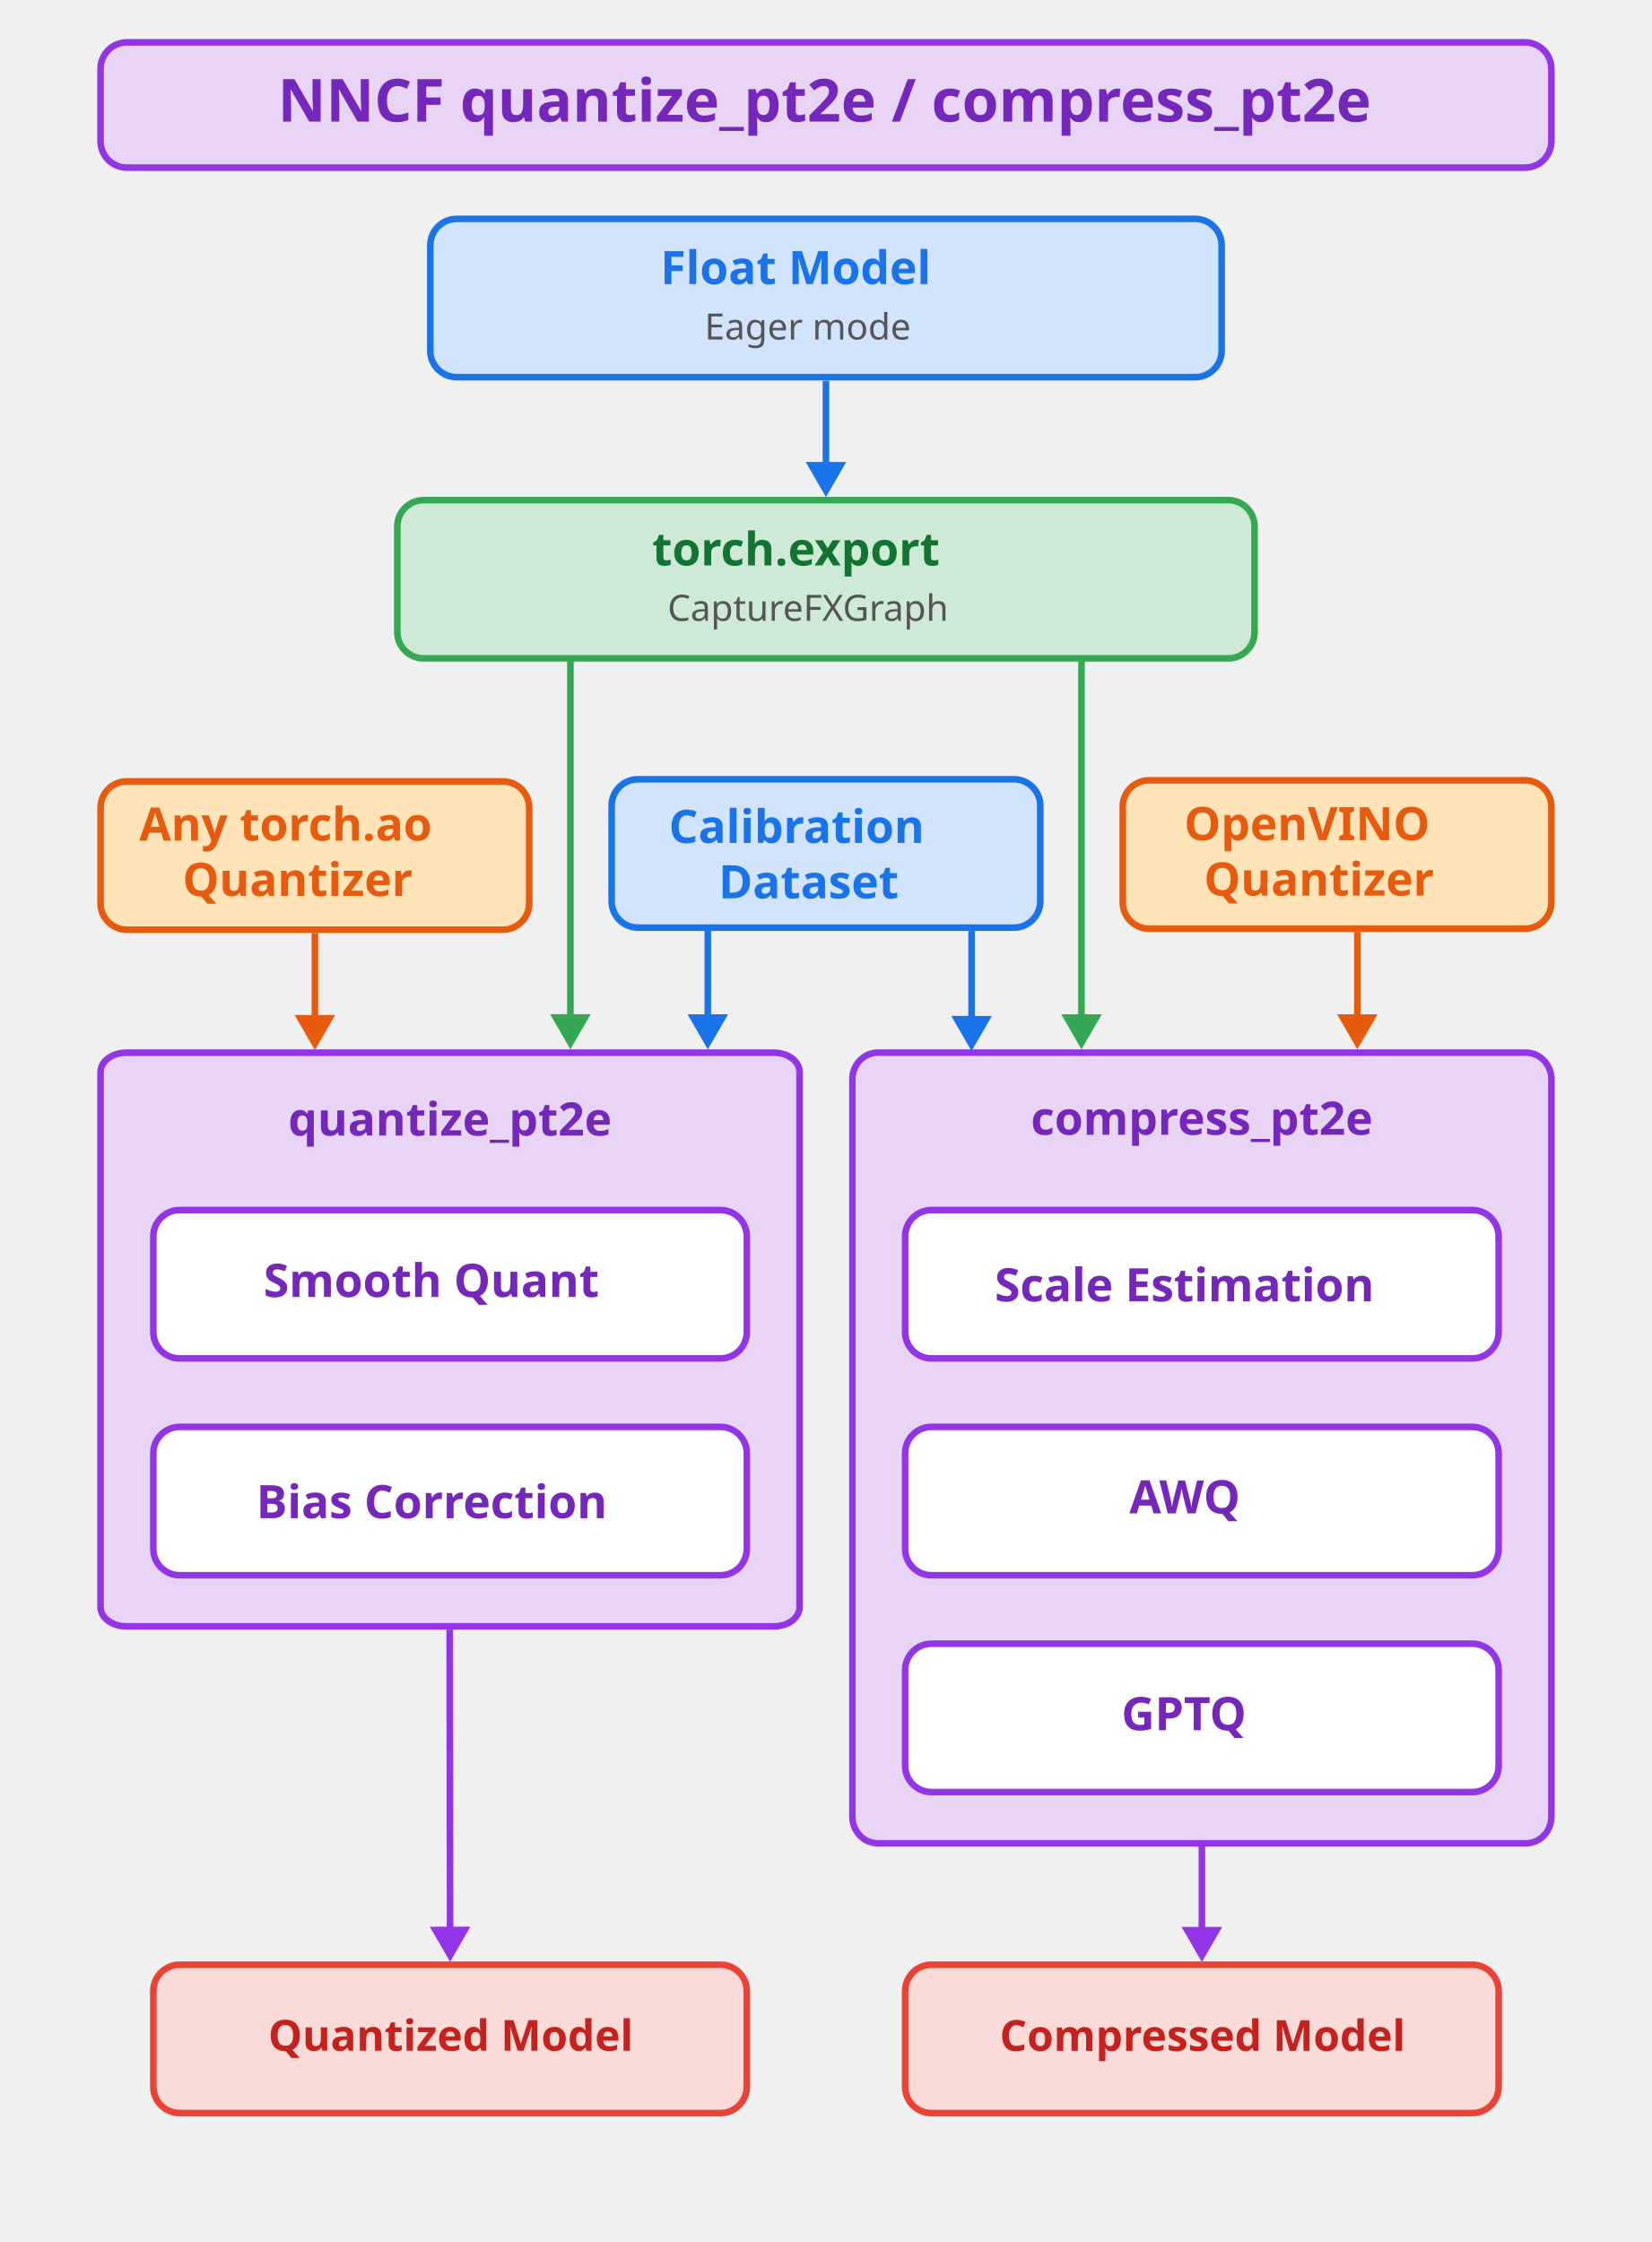
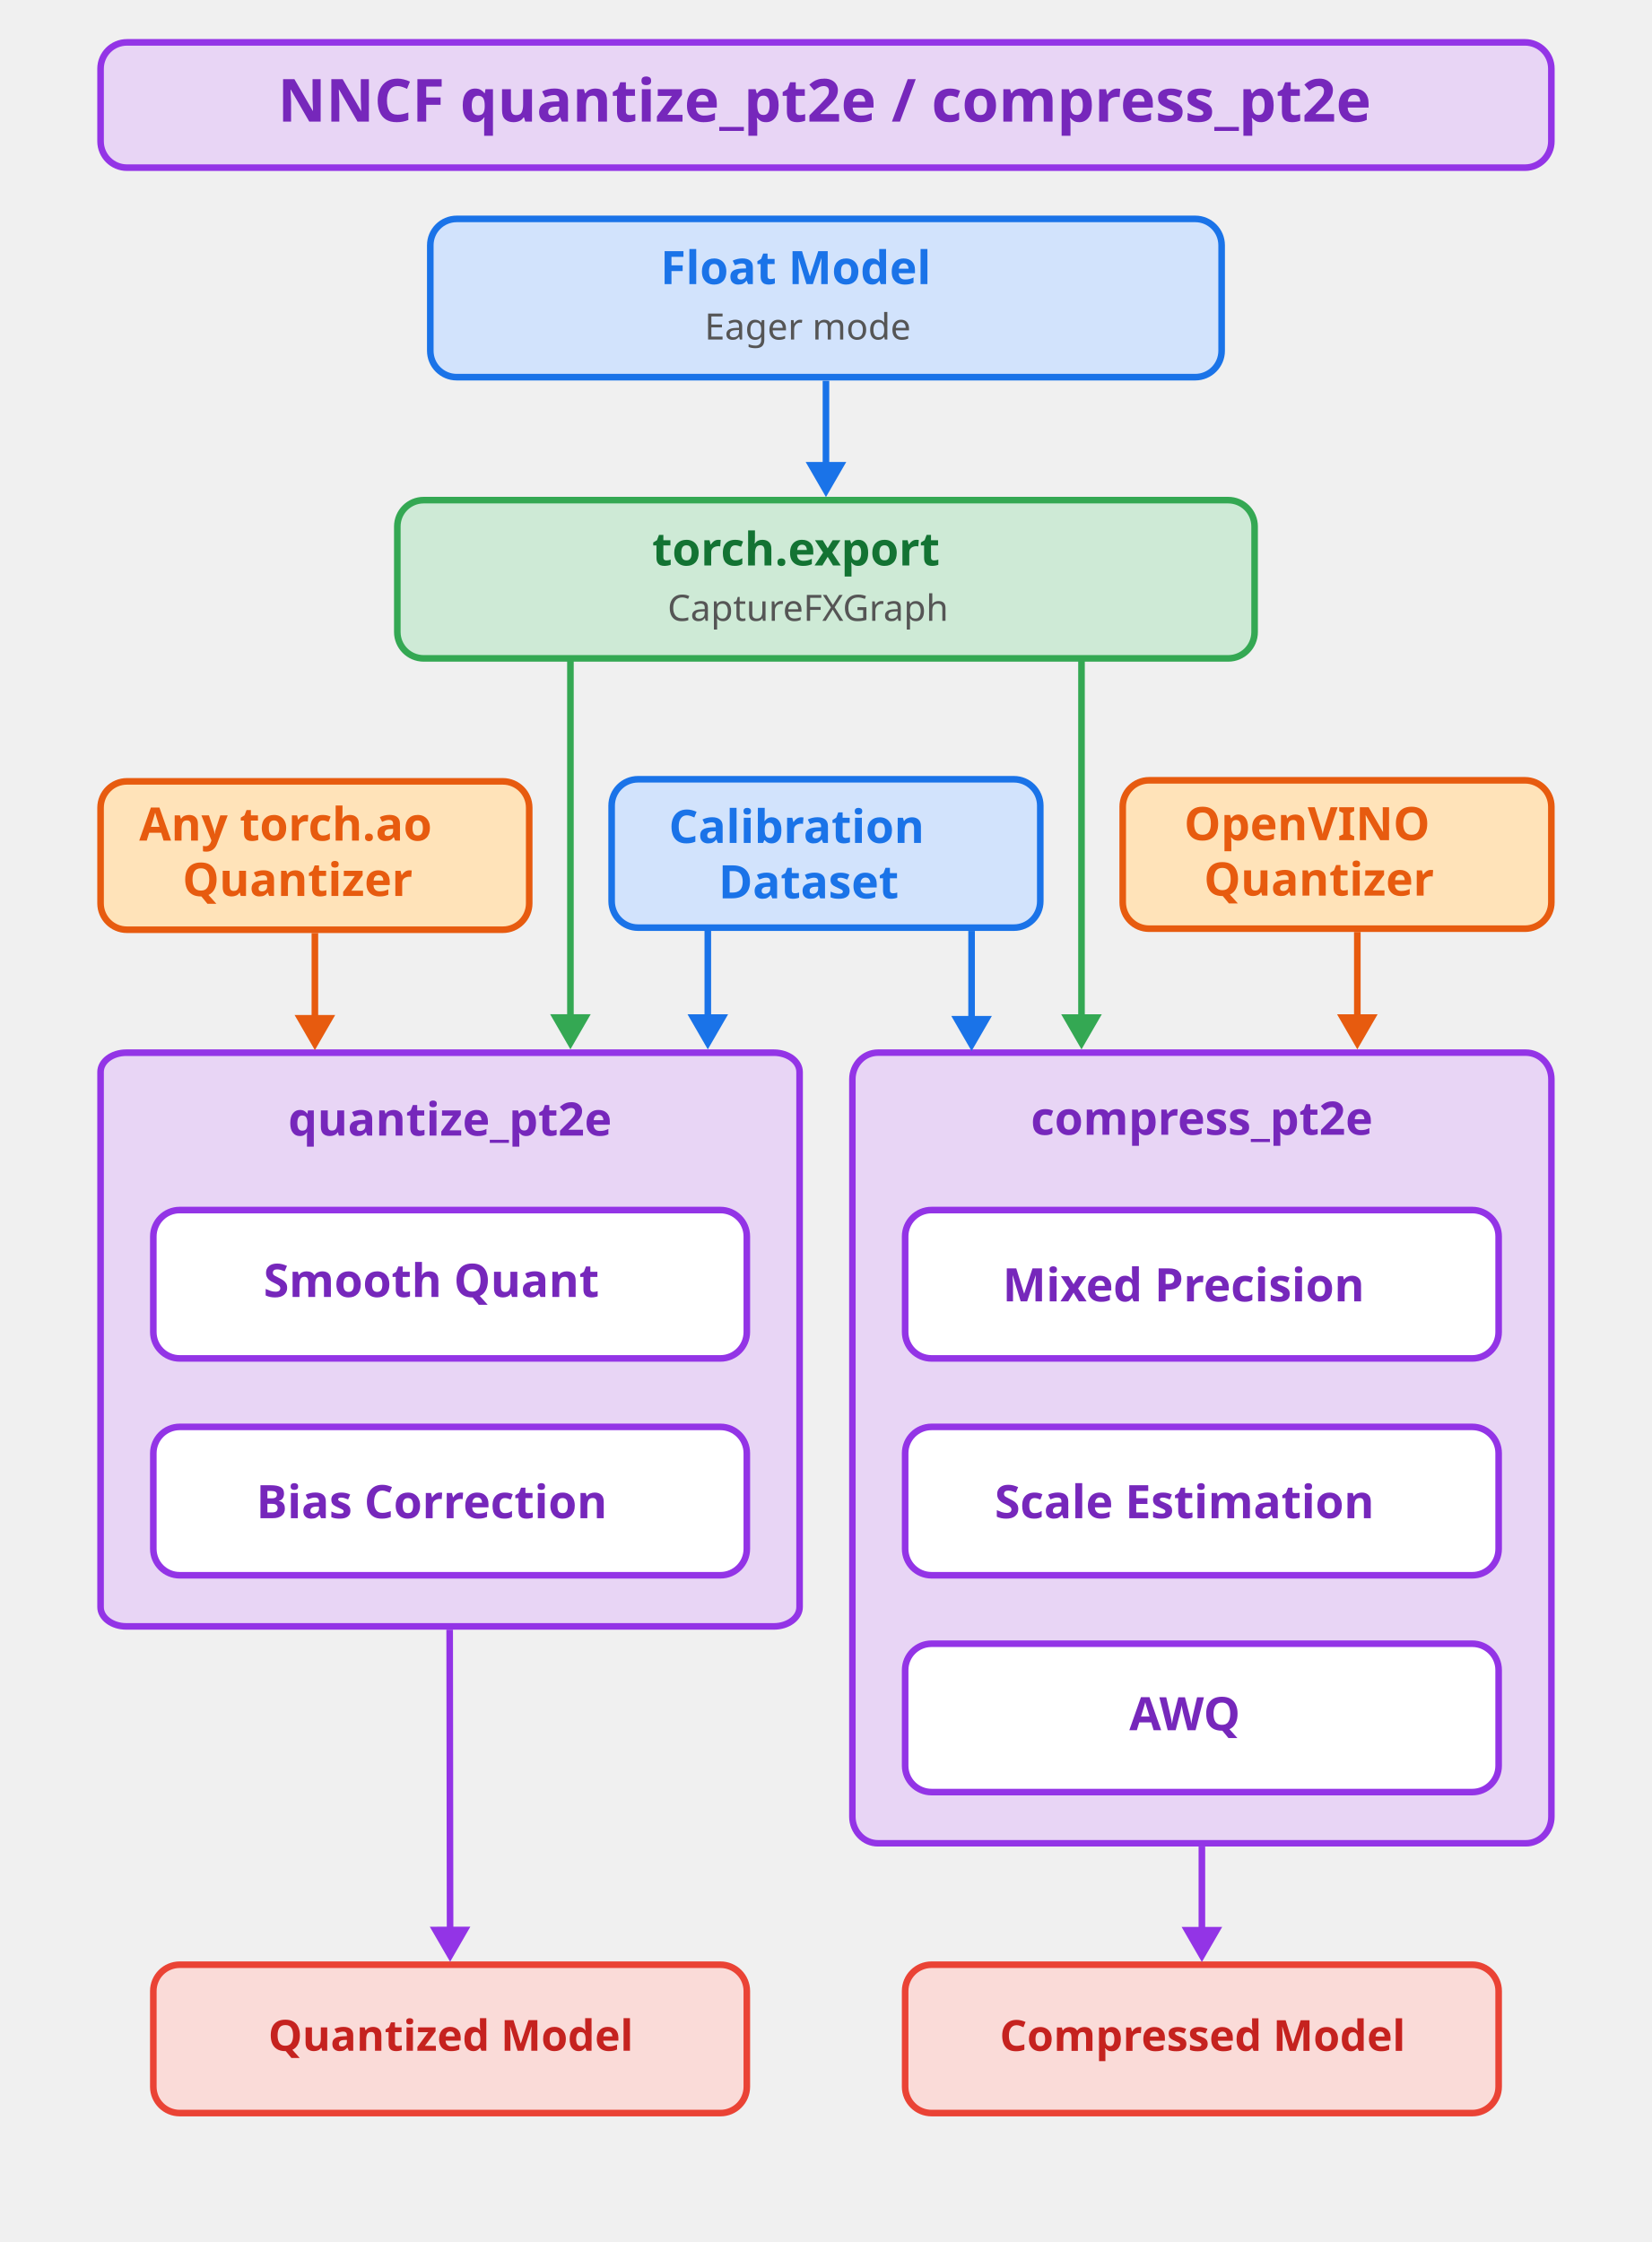
<svg xmlns="http://www.w3.org/2000/svg" width="501" height="680" viewBox="0 0 501 680" version="1.1" id="svg43" xml:space="preserve">
  <defs id="defs3">
    <rect x="52.5" y="274.5" width="166.5" height="32" id="rect11" />
    <marker style="overflow:visible" id="marker9" refX="0" refY="0" orient="auto-start-reverse" markerWidth="1" markerHeight="1" viewBox="0 0 1 1" preserveAspectRatio="xMidYMid">
      <path transform="scale(0.5)" style="fill:context-stroke;fill-rule:evenodd;stroke:context-stroke;stroke-width:1pt" d="M 5.77,0 -2.88,5 V -5 Z" id="path9" />
    </marker>
    <marker style="overflow:visible" id="Triangle" refX="0" refY="0" orient="auto-start-reverse" markerWidth="1" markerHeight="1" viewBox="0 0 1 1" preserveAspectRatio="xMidYMid" markerUnits="strokeWidth">
      <path transform="scale(0.5)" style="fill:context-stroke;fill-rule:evenodd;stroke:context-stroke;stroke-width:1pt" d="M 5.77,0 -2.88,5 V -5 Z" id="path135" />
    </marker>
    <rect x="-123.297" y="150.635" width="42.959" height="33.474" id="rect10" />
    <rect x="87.026" y="267.679" width="79.223" height="11.403" id="rect52" />
    <marker id="arrowhead" markerWidth="10" markerHeight="7" refX="10" refY="3.5" orient="auto" fill="#444444" viewBox="0 0 10 7" preserveAspectRatio="xMidYMid">
      <polygon points="0,0 10,3.5 0,7 " id="polygon1" />
    </marker>
    <marker id="arrowhead-green" markerWidth="10" markerHeight="7" refX="10" refY="3.5" orient="auto" fill="#137333">
      <polygon points="0,0 10,3.5 0,7 " id="polygon2" />
    </marker>
    <marker id="arrowhead-purple" markerWidth="10" markerHeight="7" refX="10" refY="3.5" orient="auto" fill="#7627bb" viewBox="0 0 10 7" preserveAspectRatio="xMidYMid">
      <polygon points="0,0 10,3.5 0,7 " id="polygon3" />
    </marker>
    <marker style="overflow:visible" id="marker9-9" refX="0" refY="0" orient="auto-start-reverse" markerWidth="1" markerHeight="1" viewBox="0 0 1 1" preserveAspectRatio="xMidYMid">
      <path transform="scale(0.5)" style="fill:context-stroke;fill-rule:evenodd;stroke:context-stroke;stroke-width:1pt" d="M 5.77,0 -2.88,5 V -5 Z" id="path9-8" />
    </marker>
    <marker style="overflow:visible" id="marker9-2" refX="0" refY="0" orient="auto-start-reverse" markerWidth="1" markerHeight="1" viewBox="0 0 1 1" preserveAspectRatio="xMidYMid">
      <path transform="scale(0.5)" style="fill:context-stroke;fill-rule:evenodd;stroke:context-stroke;stroke-width:1pt" d="M 5.77,0 -2.88,5 V -5 Z" id="path9-86" />
    </marker>
    <marker style="overflow:visible" id="marker9-2-4-0" refX="0" refY="0" orient="auto-start-reverse" markerWidth="1" markerHeight="1" viewBox="0 0 1 1" preserveAspectRatio="xMidYMid">
      <path transform="scale(0.5)" style="fill:context-stroke;fill-rule:evenodd;stroke:context-stroke;stroke-width:1pt" d="M 5.77,0 -2.88,5 V -5 Z" id="path9-86-8-9" />
    </marker>
    <marker style="overflow:visible" id="marker9-2-6" refX="0" refY="0" orient="auto-start-reverse" markerWidth="1" markerHeight="1" viewBox="0 0 1 1" preserveAspectRatio="xMidYMid">
      <path transform="scale(0.5)" style="fill:context-stroke;fill-rule:evenodd;stroke:context-stroke;stroke-width:1pt" d="M 5.77,0 -2.88,5 V -5 Z" id="path9-86-1" />
    </marker>
    <marker style="overflow:visible" id="marker9-2-6-6" refX="0" refY="0" orient="auto-start-reverse" markerWidth="1" markerHeight="1" viewBox="0 0 1 1" preserveAspectRatio="xMidYMid">
      <path transform="scale(0.5)" style="fill:context-stroke;fill-rule:evenodd;stroke:context-stroke;stroke-width:1pt" d="M 5.77,0 -2.88,5 V -5 Z" id="path9-86-1-0" />
    </marker>
  </defs>
  <rect x="30.5" y="12.849" width="440" height="38" rx="8" ry="8" fill="#e8d5f5" stroke="#9334e6" stroke-width="1.5" id="rect4" style="stroke-width:2;stroke-dasharray:none" />
  <text x="250.034" y="36.876" text-anchor="middle" font-family="sans-serif" font-size="18px" font-weight="bold" fill="#7627bb" id="text4">NNCF quantize_pt2e / compress_pt2e</text>
  <text xml:space="preserve" style="writing-mode:lr-tb;direction:ltr;fill:#ffffff" x="189.277" y="354.365" id="text43">
    <tspan id="tspan43" x="189.277" y="354.365" />
  </text>
  <text xml:space="preserve" style="writing-mode:lr-tb;direction:ltr;fill:#ffffff" x="207.951" y="347.999" id="text44">
    <tspan id="tspan44" x="207.951" y="347.999" />
  </text>
  <text xml:space="preserve" style="writing-mode:lr-tb;direction:ltr;fill:#ffffff;stroke:#9334e6;stroke-opacity:1" x="418.923" y="275.481" id="text46">
    <tspan id="tspan46" x="418.923" y="275.481" />
  </text>
  <text xml:space="preserve" style="writing-mode:lr-tb;direction:ltr;fill:#ffffff;stroke:#9334e6;stroke-opacity:1" x="411.121" y="286.284" id="text47">
    <tspan id="tspan47" x="411.121" y="286.284" />
  </text>
  <text xml:space="preserve" id="text52" style="font-style:normal;font-variant:normal;font-weight:normal;font-stretch:normal;font-size:10px;font-family:sans-serif;-inkscape-font-specification:'sans-serif, Normal';font-variant-ligatures:normal;font-variant-caps:normal;font-variant-numeric:normal;font-variant-east-asian:normal;writing-mode:lr-tb;direction:ltr;white-space:pre;shape-inside:url(#rect52);display:inline;fill:#ffffff;stroke:#9334e6;stroke-width:2;stroke-dasharray:none;stroke-opacity:1" />
  <text xml:space="preserve" style="font-style:normal;font-variant:normal;font-weight:normal;font-stretch:normal;font-size:11px;font-family:Sans;-inkscape-font-specification:'Sans, Normal';font-variant-ligatures:normal;font-variant-caps:normal;font-variant-numeric:normal;font-variant-east-asian:normal;writing-mode:tb-rl;direction:rtl;fill:#555555;fill-opacity:1;stroke:#9334e6;stroke-width:2" x="296.806" y="162.211" id="text5">
    <tspan id="tspan5" x="296.806" y="162.211" />
  </text>
  <text xml:space="preserve" id="text10" style="font-style:normal;font-variant:normal;font-weight:normal;font-stretch:normal;font-size:11px;line-height:1.2;font-family:sans-serif;-inkscape-font-specification:'sans-serif, Normal';font-variant-ligatures:normal;font-variant-caps:normal;font-variant-numeric:normal;font-variant-east-asian:normal;writing-mode:tb-rl;direction:rtl;white-space:pre;shape-inside:url(#rect10);display:inline;fill:#555555;fill-opacity:1;stroke:#9334e6;stroke-width:2" />
  <rect x="30.5" y="236.986" width="130" height="45" ry="8" fill="#e8d5f5" stroke="#9334e6" stroke-width="3.495" id="rect29-1-5" style="fill:#ffe3b9;fill-opacity:1;stroke:#e75b0f;stroke-width:2;stroke-dasharray:none;stroke-opacity:1" rx="8" />
  <rect x="130.5" y="66.392" width="240" height="48" rx="8" ry="8" fill="#d2e3fc" stroke="#1a73e8" stroke-width="2" id="rect17" />
  <rect x="185.5" y="236.352" width="130" height="45" rx="8" ry="8" fill="#d2e3fc" stroke="#1a73e8" stroke-width="2" id="rect17-4" />
  <text x="250.432" y="86.174" text-anchor="middle" font-family="sans-serif" font-size="14px" font-weight="bold" fill="#1a73e8" id="text18" style="font-style:normal;font-variant:normal;font-weight:bold;font-stretch:normal;font-size:14px;line-height:1.2;font-family:sans-serif;-inkscape-font-specification:'sans-serif, Bold';font-variant-ligatures:normal;font-variant-caps:normal;font-variant-numeric:normal;font-variant-east-asian:normal;text-anchor:middle;fill:#1a73e8">
    <tspan id="tspan3" x="250.432" y="86.174" style="line-height:1.2">Float Model</tspan>
    <tspan id="tspan4" x="250.432" y="102.974" style="font-style:normal;font-variant:normal;font-weight:normal;font-stretch:normal;font-size:11px;line-height:1.2;font-family:Sans;-inkscape-font-specification:'Sans, Normal';font-variant-ligatures:normal;font-variant-caps:normal;font-variant-numeric:normal;font-variant-east-asian:normal;fill:#555555;fill-opacity:1">Eager mode</tspan>
  </text>
  <rect x="120.5" y="151.689" width="260" height="48" rx="8" ry="8" fill="#ceead6" stroke="#34a853" stroke-width="2" id="rect19" />
  <text x="250.507" y="171.501" text-anchor="middle" font-family="sans-serif" font-size="14px" font-weight="bold" fill="#137333" id="text20" style="font-weight:bold;font-size:14px;line-height:1.2;font-family:sans-serif;text-anchor:middle;fill:#137333">
    <tspan id="tspan6" x="250.507" y="171.501">torch.export</tspan>
    <tspan id="tspan7" x="250.507" y="188.301" style="font-style:normal;font-variant:normal;font-weight:normal;font-stretch:normal;font-size:11px;font-family:sans-serif;-inkscape-font-specification:'sans-serif, Normal';font-variant-ligatures:normal;font-variant-caps:normal;font-variant-numeric:normal;font-variant-east-asian:normal;fill:#555555;fill-opacity:1">CaptureFXGraph</tspan>
  </text>
  <text x="95.719" y="254.951" text-anchor="middle" font-family="sans-serif" font-size="14px" font-weight="bold" fill="#137333" id="text20-8" style="font-style:normal;font-variant:normal;font-weight:bold;font-stretch:normal;font-size:14px;line-height:1.2;font-family:Sans;-inkscape-font-specification:'Sans, Bold';font-variant-ligatures:normal;font-variant-caps:normal;font-variant-numeric:normal;font-variant-east-asian:normal;text-align:center;text-anchor:middle;fill:#e75b0f;fill-opacity:1">
    <tspan id="tspan15" x="95.719" y="254.951">Any torch.ao</tspan>
    <tspan id="tspan16" x="95.719" y="271.751">Quantizer</tspan>
  </text>
  <path style="fill:none;fill-rule:evenodd;stroke:#1a73e8;stroke-width:2;stroke-linecap:butt;stroke-linejoin:miter;stroke-dasharray:none;stroke-opacity:1;marker-end:url(#marker9)" d="m 250.5,115.491 v 28.169" id="path3" />
  <rect x="30.5" y="319.283" width="212" height="174" rx="7.78" ry="5.855" fill="#e8d5f5" stroke="#9334e6" stroke-width="3.495" id="rect29-1" style="stroke:#9334e6;stroke-width:2;stroke-dasharray:none;stroke-opacity:1" />
  <rect x="340.5" y="236.669" width="130" height="45" rx="8" ry="8" fill="#e8d5f5" stroke="#9334e6" stroke-width="3.495" id="rect29-1-5-8" style="fill:#ffe3b9;fill-opacity:1;stroke:#e75b0f;stroke-width:2;stroke-dasharray:none;stroke-opacity:1" />
  <rect style="fill:#ffffff;stroke:#9334e6;stroke-width:2;stroke-dasharray:none;stroke-opacity:1" id="rect47-9" width="180" height="45" x="46.5" y="367.009" rx="8" ry="8" />
  <text x="136.281" y="393.375" text-anchor="middle" font-family="sans-serif" font-size="14px" font-weight="bold" fill="#7627bb" id="text30-5-2" style="font-style:normal;font-variant:normal;font-weight:bold;font-stretch:normal;font-size:14px;font-family:sans-serif;-inkscape-font-specification:'sans-serif, Bold';font-variant-ligatures:normal;font-variant-caps:normal;font-variant-numeric:normal;font-variant-east-asian:normal;text-anchor:middle;fill:#7627bb">
    <tspan id="tspan60" x="136.281" y="393.375">Smooth Quant</tspan>
  </text>
  <rect style="fill:#ffffff;stroke:#9334e6;stroke-width:2;stroke-dasharray:none;stroke-opacity:1" id="rect47-9-5" width="180" height="45" x="46.5" y="432.775" rx="8" ry="8" />
  <text x="136.401" y="460.474" text-anchor="middle" font-family="sans-serif" font-size="14px" font-weight="bold" fill="#7627bb" id="text30-5-2-4" style="font-style:normal;font-variant:normal;font-weight:bold;font-stretch:normal;font-size:14px;font-family:sans-serif;-inkscape-font-specification:'sans-serif, Bold';font-variant-ligatures:normal;font-variant-caps:normal;font-variant-numeric:normal;font-variant-east-asian:normal;text-anchor:middle;fill:#7627bb">
    <tspan id="tspan61" x="136.401" y="460.474">Bias Correction</tspan>
  </text>
  <text x="136.479" y="344.427" text-anchor="middle" font-family="sans-serif" font-size="14px" font-weight="bold" fill="#7627bb" id="text22">quantize_pt2e</text>
  <rect x="46.5" y="595.898" width="180" height="45" rx="8" ry="8" fill="#fadbd8" stroke="#ea4335" stroke-width="2.037" id="rect28" style="stroke-width:2;stroke-dasharray:none" />
  <rect x="274.513" y="595.898" width="180" rx="8" ry="8" fill="#fadbd8" stroke="#ea4335" stroke-width="2.037" id="rect28-3" height="45" style="stroke-width:2;stroke-dasharray:none" />
  <text x="136.713" y="621.987" text-anchor="middle" font-family="sans-serif" font-size="13px" font-weight="bold" fill="#c5221f" id="text29">Quantized Model</text>
  <rect x="258.513" y="319.27" width="212" height="239.799" rx="7.733" ry="8.068" fill="#e8d5f5" stroke="#9334e6" stroke-width="3.495" id="rect29" style="stroke:#9334e6;stroke-width:1.975;stroke-dasharray:none;stroke-opacity:1" />
  <text x="364.725" y="622.028" text-anchor="middle" font-family="sans-serif" font-size="13px" font-weight="bold" fill="#c5221f" id="text37">Compressed Model</text>
  <text x="405.5" y="254.828" text-anchor="middle" font-family="sans-serif" font-size="14px" font-weight="bold" fill="#137333" id="text20-8-7" style="font-style:normal;font-variant:normal;font-weight:bold;font-stretch:normal;font-size:14px;line-height:1.2;font-family:sans-serif;-inkscape-font-specification:'sans-serif, Bold';font-variant-ligatures:normal;font-variant-caps:normal;font-variant-numeric:normal;font-variant-east-asian:normal;text-align:center;text-anchor:middle;fill:#e75b0f;fill-opacity:1">
    <tspan id="tspan17" x="405.5" y="254.828">OpenVINO</tspan>
    <tspan id="tspan18" x="405.5" y="271.628">Quantizer</tspan>
  </text>
  <text x="250.698" y="255.664" text-anchor="middle" font-family="sans-serif" font-size="14px" font-weight="bold" fill="#137333" id="text20-8-7-4" style="font-style:normal;font-variant:normal;font-weight:bold;font-stretch:normal;font-size:14px;line-height:1.2;font-family:sans-serif;-inkscape-font-specification:'sans-serif, Bold';font-variant-ligatures:normal;font-variant-caps:normal;font-variant-numeric:normal;font-variant-east-asian:normal;text-align:center;text-anchor:middle;fill:#1a73e8;fill-opacity:1">
    <tspan id="tspan19" x="250.698" y="255.664">Calibration</tspan>
    <tspan id="tspan20" x="250.698" y="272.464">Dataset</tspan>
  </text>
  <rect style="fill:#ffffff;stroke:#9334e6;stroke-width:2;stroke-dasharray:none;stroke-opacity:1" id="rect47" width="180" height="45" x="274.513" y="367.009" rx="8" ry="8" />
  <rect style="fill:#ffffff;stroke:#9334e6;stroke-width:2;stroke-dasharray:none;stroke-opacity:1" id="rect47-8" width="180" height="45" x="274.513" y="432.775" rx="8" ry="8" />
  <text x="364.499" y="344.167" text-anchor="middle" font-family="sans-serif" font-size="14px" font-weight="bold" fill="#7627bb" id="text30">compress_pt2e</text>
  <rect style="fill:#ffffff;stroke:#9334e6;stroke-width:2;stroke-dasharray:none;stroke-opacity:1" id="rect47-8-7" width="180" height="45" x="274.513" y="498.541" rx="8" ry="8" />
-   <text x="364.69" y="394.708" text-anchor="middle" font-family="sans-serif" font-size="14px" font-weight="bold" fill="#7627bb" id="text30-5" style="font-style:normal;font-variant:normal;font-weight:bold;font-stretch:normal;font-size:14px;font-family:sans-serif;-inkscape-font-specification:'sans-serif, Bold';font-variant-ligatures:normal;font-variant-caps:normal;font-variant-numeric:normal;font-variant-east-asian:normal;text-anchor:middle;fill:#7627bb">
-     <tspan id="tspan58" x="364.69" y="394.708">Scale Estimation</tspan>
+   <text x="364.69" y="460.474" text-anchor="middle" font-family="sans-serif" font-size="14px" font-weight="bold" fill="#7627bb" id="text30-5" style="font-style:normal;font-variant:normal;font-weight:bold;font-stretch:normal;font-size:14px;font-family:sans-serif;-inkscape-font-specification:'sans-serif, Bold';font-variant-ligatures:normal;font-variant-caps:normal;font-variant-numeric:normal;font-variant-east-asian:normal;text-anchor:middle;fill:#7627bb">
+     <tspan id="tspan58" x="364.69" y="460.474">Scale Estimation</tspan>
  </text>
-   <text x="364.783" y="459.018" text-anchor="middle" font-family="sans-serif" font-size="14px" font-weight="bold" fill="#7627bb" id="text30-5-7" style="font-style:normal;font-variant:normal;font-weight:bold;font-stretch:normal;font-size:14px;font-family:sans-serif;-inkscape-font-specification:'sans-serif, Bold';font-variant-ligatures:normal;font-variant-caps:normal;font-variant-numeric:normal;font-variant-east-asian:normal;text-anchor:middle;fill:#7627bb">
-     <tspan id="tspan59" x="364.783" y="459.018">AWQ</tspan>
+   <text x="364.783" y="524.784" text-anchor="middle" font-family="sans-serif" font-size="14px" font-weight="bold" fill="#7627bb" id="text30-5-7" style="font-style:normal;font-variant:normal;font-weight:bold;font-stretch:normal;font-size:14px;font-family:sans-serif;-inkscape-font-specification:'sans-serif, Bold';font-variant-ligatures:normal;font-variant-caps:normal;font-variant-numeric:normal;font-variant-east-asian:normal;text-anchor:middle;fill:#7627bb">
+     <tspan id="tspan59" x="364.783" y="524.784">AWQ</tspan>
  </text>
-   <text x="364.513" y="524.784" text-anchor="middle" font-family="sans-serif" font-size="14px" font-weight="bold" fill="#7627bb" id="text30-5-7-4" style="font-style:normal;font-variant:normal;font-weight:bold;font-stretch:normal;font-size:14px;font-family:sans-serif;-inkscape-font-specification:'sans-serif, Bold';font-variant-ligatures:normal;font-variant-caps:normal;font-variant-numeric:normal;font-variant-east-asian:normal;text-anchor:middle;fill:#7627bb">
-     <tspan id="tspan59-2" x="364.513" y="524.784">GPTQ</tspan>
+   <text x="364.414" y="394.708" text-anchor="middle" font-family="sans-serif" font-size="14px" font-weight="bold" fill="#7627bb" id="text30-5-7-4" style="font-style:normal;font-variant:normal;font-weight:bold;font-stretch:normal;font-size:14px;font-family:sans-serif;-inkscape-font-specification:'sans-serif, Bold';font-variant-ligatures:normal;font-variant-caps:normal;font-variant-numeric:normal;font-variant-east-asian:normal;text-anchor:middle;fill:#7627bb">
+     <tspan id="tspan1" x="364.414" y="394.708">Mixed Precision</tspan>
  </text>
  <path style="fill:none;fill-rule:evenodd;stroke:#9334e6;stroke-width:2;stroke-linecap:butt;stroke-linejoin:miter;stroke-dasharray:none;stroke-opacity:1;marker-end:url(#marker9)" d="m 136.379,494.284 0.125,93.63" id="path6" />
  <path style="fill:none;fill-rule:evenodd;stroke:#9334e6;stroke-width:2;stroke-linecap:butt;stroke-linejoin:miter;stroke-dasharray:none;stroke-opacity:1;marker-end:url(#Triangle)" d="m 364.513,560.056 v 27.933" id="path7" />
  <path style="fill:none;fill-rule:evenodd;stroke:#e75b0f;stroke-width:2;stroke-linecap:butt;stroke-linejoin:miter;stroke-dasharray:none;stroke-opacity:1;marker-end:url(#marker9)" d="m 95.5,282.986 v 28.417" id="path12" />
  <path style="fill:none;fill-rule:evenodd;stroke:#1a73e8;stroke-width:2;stroke-linecap:butt;stroke-linejoin:miter;stroke-dasharray:none;stroke-opacity:1;marker-end:url(#marker9-2)" d="m 214.666,281.845 v 29.336" id="path12-2" />
  <path style="fill:none;fill-rule:evenodd;stroke:#34a853;stroke-width:2;stroke-linecap:butt;stroke-linejoin:miter;stroke-dasharray:none;stroke-opacity:1;marker-end:url(#marker9-2-6)" d="M 173,199.689 V 311.161" id="path12-2-8" />
  <path style="fill:none;fill-rule:evenodd;stroke:#34a853;stroke-width:2;stroke-linecap:butt;stroke-linejoin:miter;stroke-dasharray:none;stroke-opacity:1;marker-end:url(#marker9-2-6-6)" d="M 328,199.708 V 311.18" id="path12-2-8-6" />
  <path style="fill:none;fill-rule:evenodd;stroke:#1a73e8;stroke-width:2;stroke-linecap:butt;stroke-linejoin:miter;stroke-dasharray:none;stroke-opacity:1;marker-end:url(#marker9-2-4-0)" d="m 294.666,282.352 v 29.336" id="path12-2-5-0" />
  <path style="fill:none;fill-rule:evenodd;stroke:#e75b0f;stroke-width:2;stroke-linecap:butt;stroke-linejoin:miter;stroke-dasharray:none;stroke-opacity:1;marker-end:url(#marker9-9)" d="m 411.655,282.669 v 28.501" id="path12-5" />
</svg>
